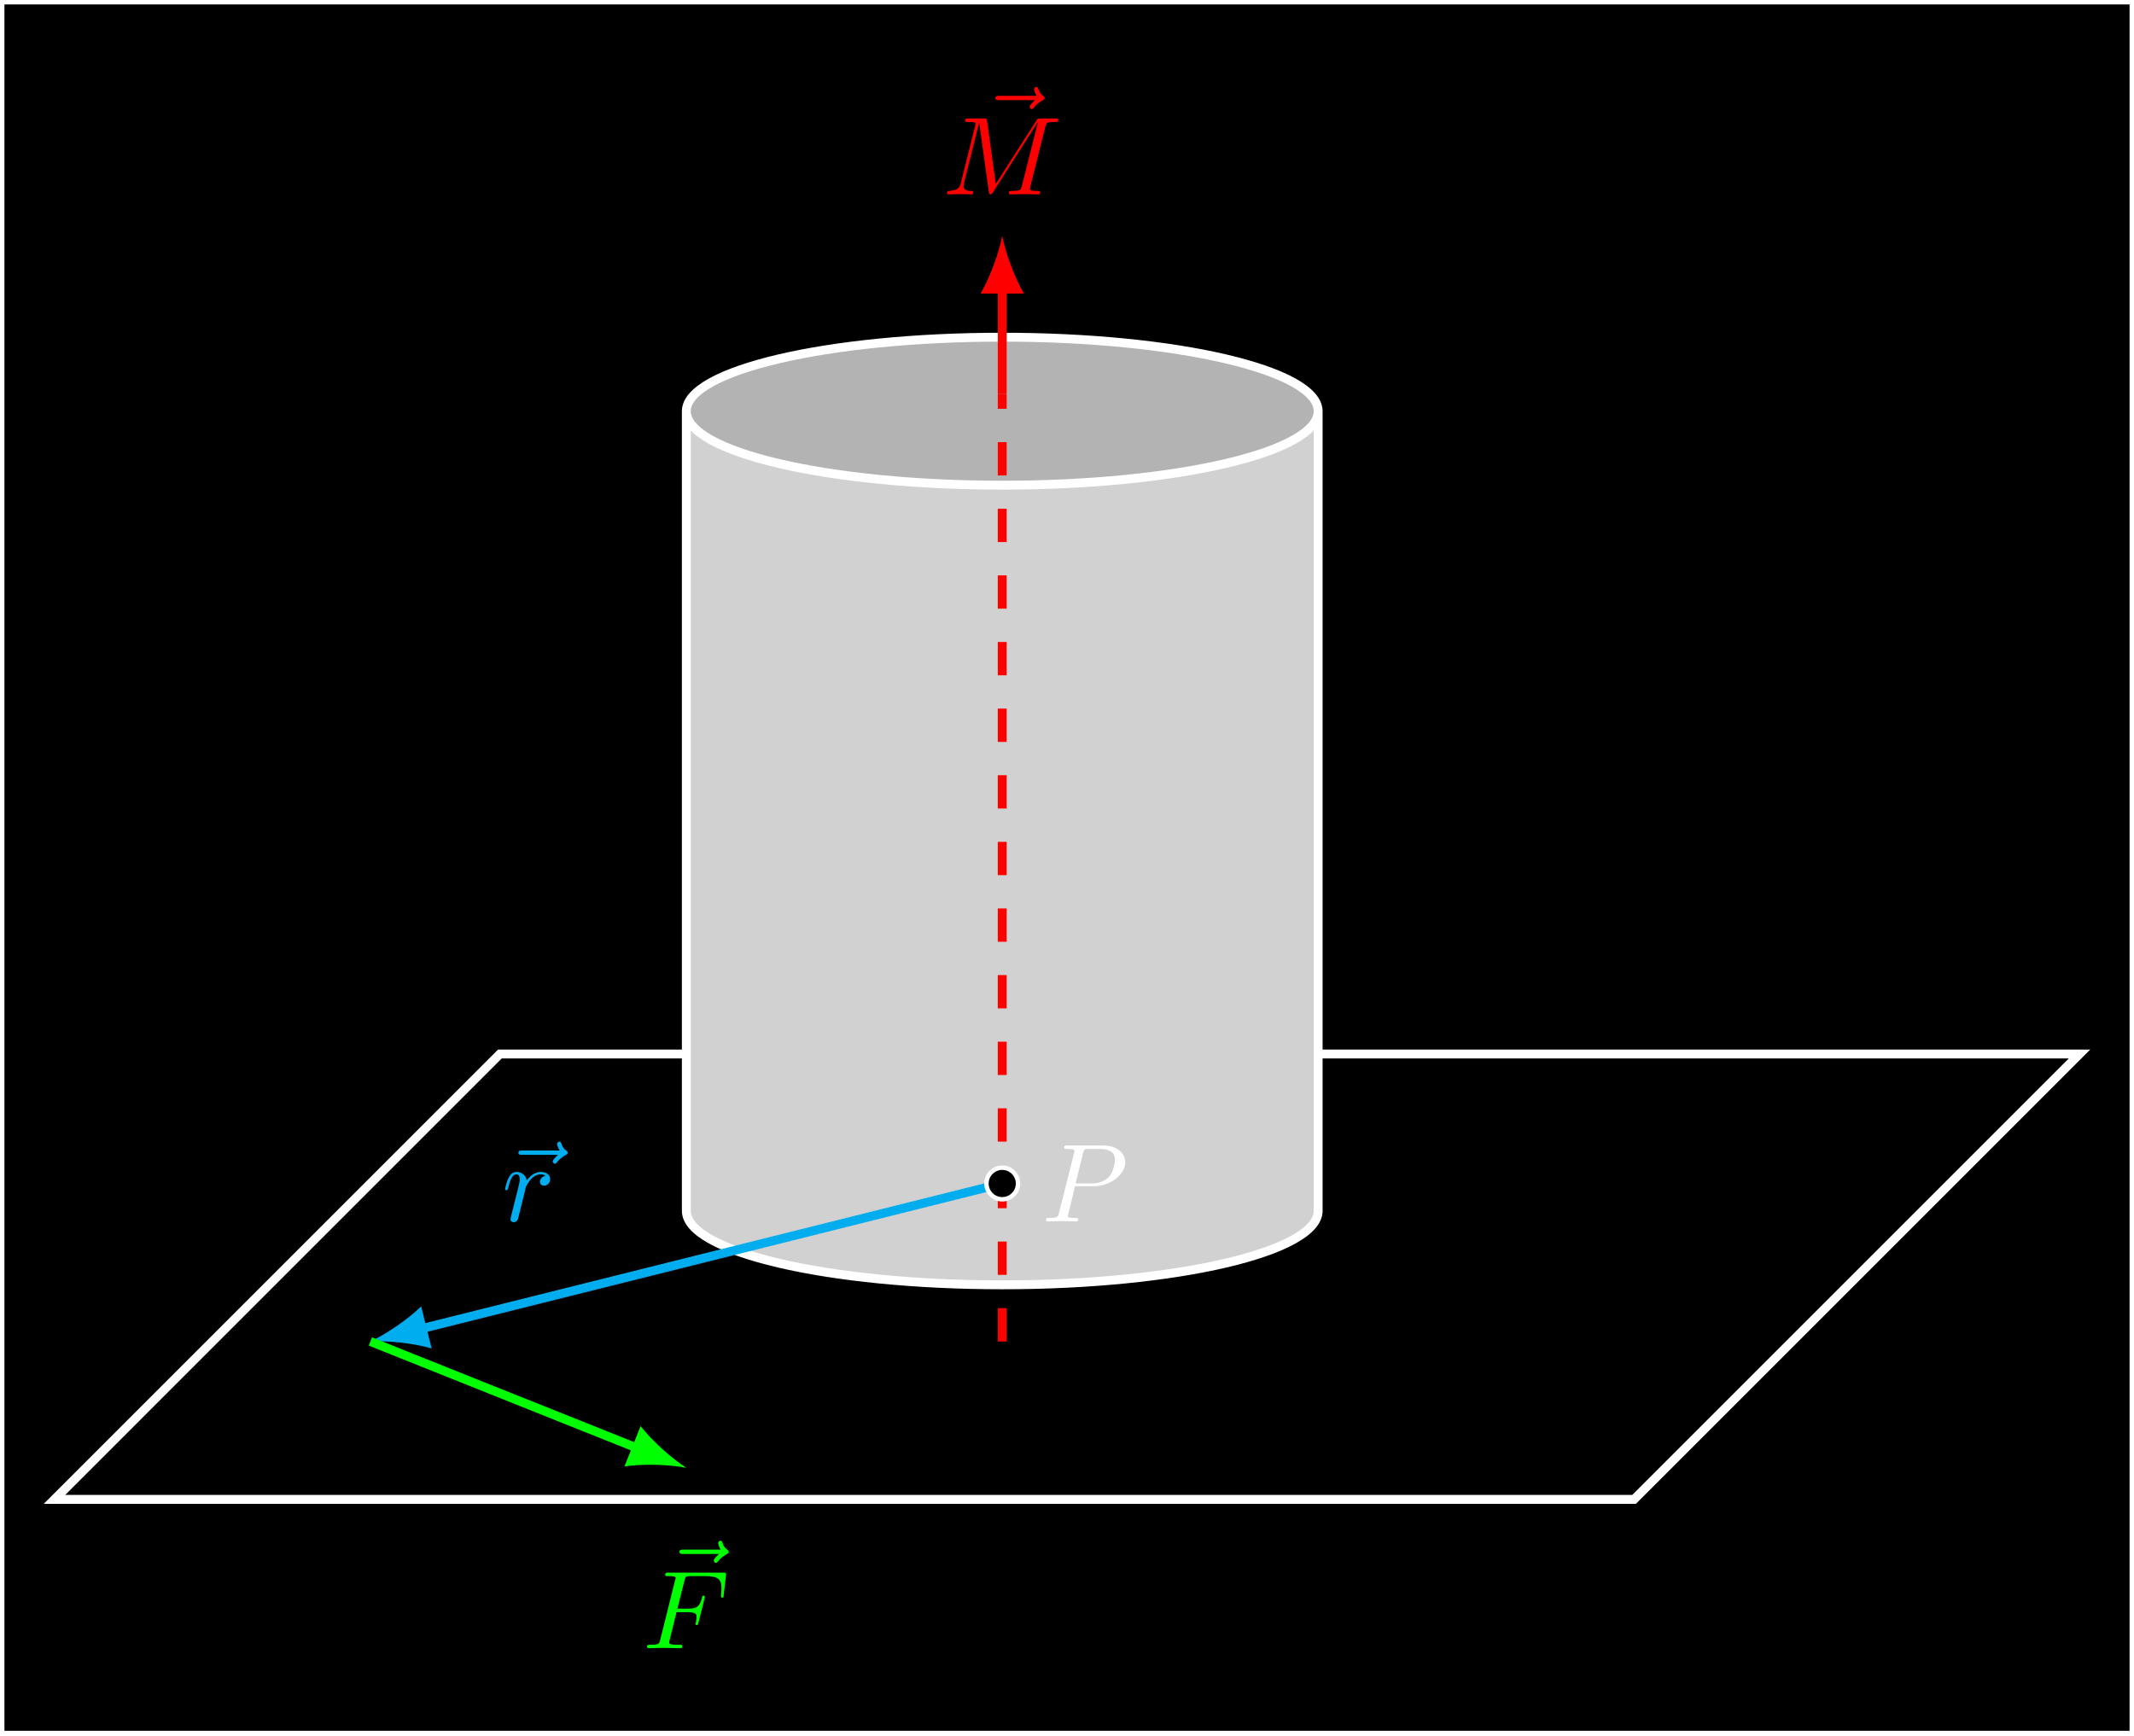
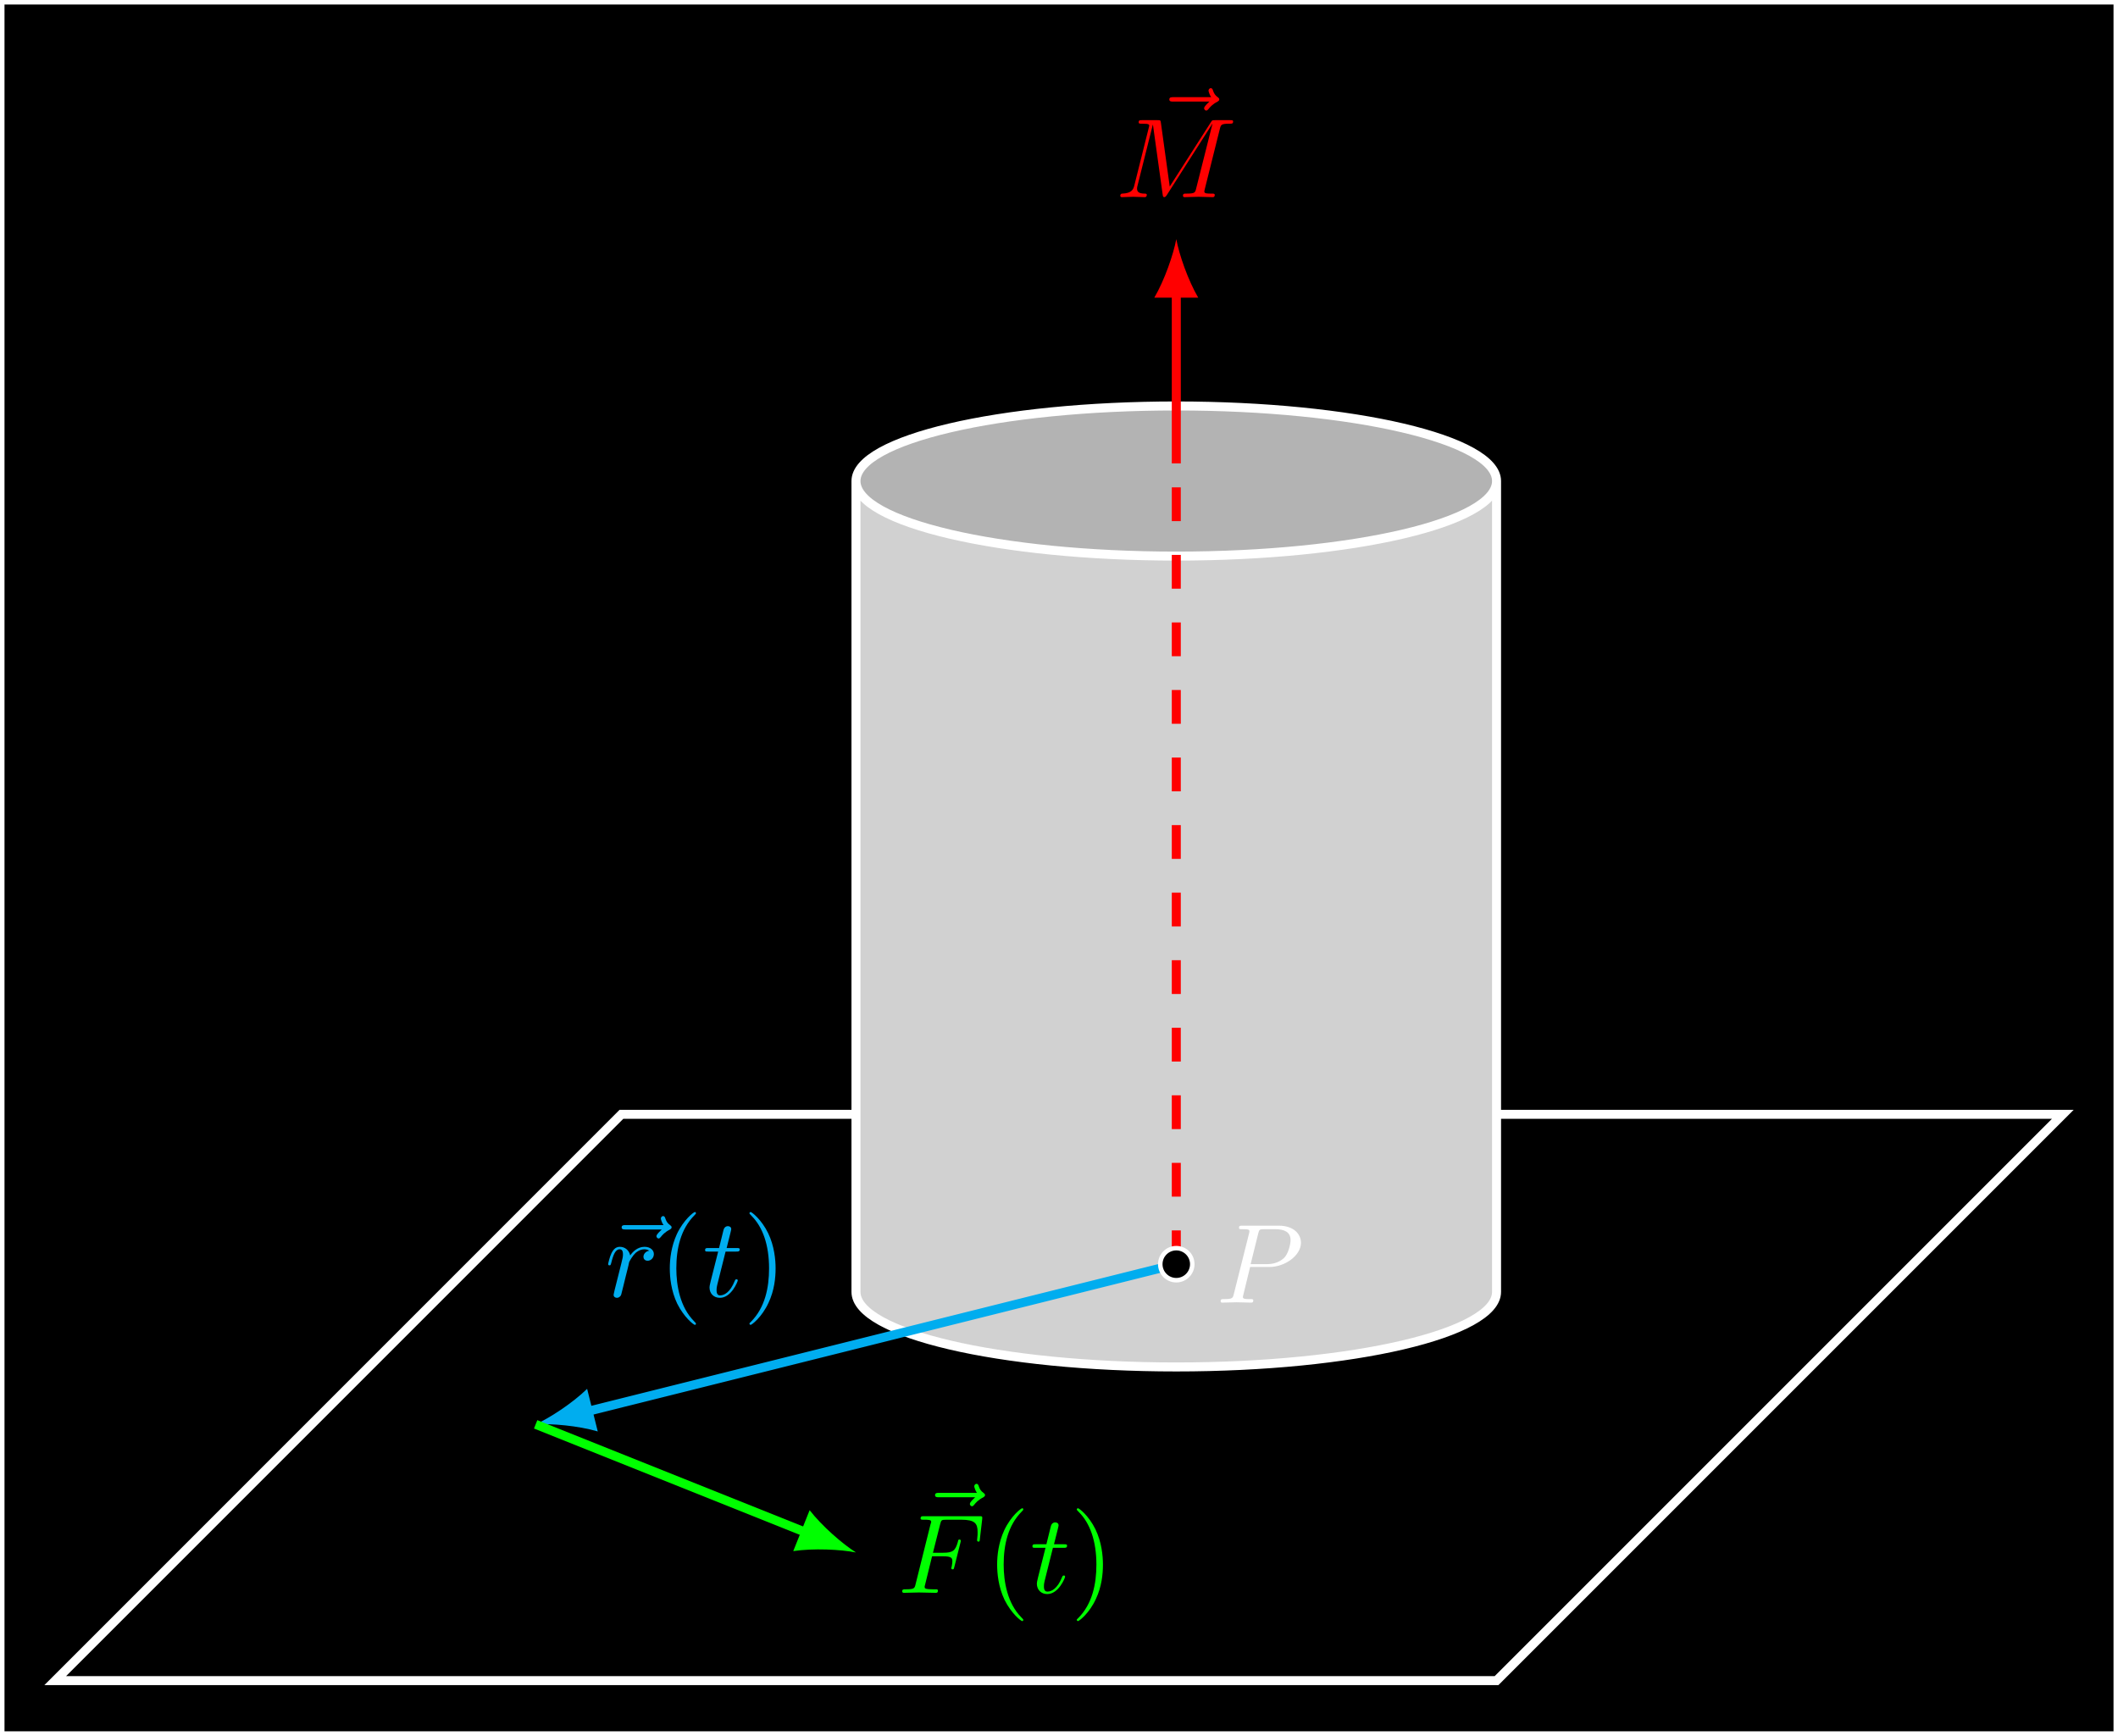
- <svg xmlns="http://www.w3.org/2000/svg" xmlns:xlink="http://www.w3.org/1999/xlink" width="191.475pt" height="155.714pt" viewBox="0 0 191.475 155.714" version="1.1">
+ <svg xmlns="http://www.w3.org/2000/svg" xmlns:xlink="http://www.w3.org/1999/xlink" width="187.443pt" height="153.611pt" viewBox="0 0 187.443 153.611" version="1.1">
  <defs>
    <g>
      <symbol overflow="visible" id="glyph0-0">
        <path style="stroke:none;" d="" />
      </symbol>
      <symbol overflow="visible" id="glyph0-1">
        <path style="stroke:none;" d="M 5.359 -5.938 C 5.219 -5.797 4.891 -5.516 4.891 -5.344 C 4.891 -5.25 4.984 -5.141 5.078 -5.141 C 5.172 -5.141 5.219 -5.219 5.281 -5.281 C 5.391 -5.422 5.625 -5.703 6.062 -5.922 C 6.125 -5.969 6.234 -6.016 6.234 -6.125 C 6.234 -6.234 6.156 -6.281 6.094 -6.328 C 5.875 -6.484 5.766 -6.656 5.688 -6.891 C 5.656 -6.984 5.625 -7.125 5.484 -7.125 C 5.344 -7.125 5.281 -6.984 5.281 -6.906 C 5.281 -6.859 5.359 -6.547 5.516 -6.328 L 2.156 -6.328 C 2 -6.328 1.812 -6.328 1.812 -6.125 C 1.812 -5.938 2 -5.938 2.156 -5.938 Z M 5.359 -5.938 " />
      </symbol>
      <symbol overflow="visible" id="glyph0-2">
        <path style="stroke:none;" d="M 9.234 -6.047 C 9.328 -6.406 9.344 -6.5 10.094 -6.5 C 10.312 -6.5 10.406 -6.5 10.406 -6.703 C 10.406 -6.812 10.312 -6.812 10.141 -6.812 L 8.828 -6.812 C 8.562 -6.812 8.547 -6.812 8.438 -6.625 L 4.797 -0.938 L 4.016 -6.578 C 3.984 -6.812 3.969 -6.812 3.703 -6.812 L 2.344 -6.812 C 2.156 -6.812 2.047 -6.812 2.047 -6.625 C 2.047 -6.5 2.141 -6.5 2.328 -6.5 C 2.469 -6.5 2.641 -6.484 2.766 -6.484 C 2.922 -6.453 2.984 -6.438 2.984 -6.312 C 2.984 -6.281 2.969 -6.25 2.938 -6.125 L 1.672 -1.062 C 1.578 -0.656 1.406 -0.344 0.594 -0.312 C 0.547 -0.312 0.422 -0.297 0.422 -0.125 C 0.422 -0.031 0.484 0 0.562 0 C 0.875 0 1.219 -0.031 1.562 -0.031 C 1.891 -0.031 2.25 0 2.578 0 C 2.625 0 2.766 0 2.766 -0.203 C 2.766 -0.312 2.656 -0.312 2.578 -0.312 C 2.016 -0.312 1.906 -0.516 1.906 -0.75 C 1.906 -0.812 1.906 -0.875 1.938 -0.984 L 3.297 -6.406 L 3.312 -6.406 L 4.172 -0.234 C 4.188 -0.109 4.203 0 4.312 0 C 4.422 0 4.484 -0.109 4.531 -0.172 L 8.562 -6.484 L 8.578 -6.484 L 7.141 -0.781 C 7.047 -0.391 7.031 -0.312 6.234 -0.312 C 6.078 -0.312 5.969 -0.312 5.969 -0.125 C 5.969 0 6.078 0 6.109 0 C 6.391 0 7.062 -0.031 7.344 -0.031 C 7.75 -0.031 8.188 0 8.594 0 C 8.656 0 8.781 0 8.781 -0.203 C 8.781 -0.312 8.688 -0.312 8.5 -0.312 C 8.141 -0.312 7.859 -0.312 7.859 -0.484 C 7.859 -0.531 7.859 -0.547 7.906 -0.734 Z M 9.234 -6.047 " />
      </symbol>
      <symbol overflow="visible" id="glyph0-3">
        <path style="stroke:none;" d="M 0.875 -0.594 C 0.844 -0.438 0.781 -0.203 0.781 -0.156 C 0.781 0.016 0.922 0.109 1.078 0.109 C 1.203 0.109 1.375 0.031 1.453 -0.172 C 1.469 -0.203 1.797 -1.562 1.844 -1.75 C 1.922 -2.078 2.109 -2.766 2.156 -3.047 C 2.203 -3.172 2.484 -3.641 2.719 -3.859 C 2.797 -3.922 3.094 -4.188 3.516 -4.188 C 3.781 -4.188 3.922 -4.062 3.938 -4.062 C 3.641 -4.016 3.422 -3.781 3.422 -3.516 C 3.422 -3.359 3.531 -3.172 3.797 -3.172 C 4.062 -3.172 4.344 -3.406 4.344 -3.766 C 4.344 -4.109 4.031 -4.406 3.516 -4.406 C 2.875 -4.406 2.438 -3.922 2.25 -3.641 C 2.156 -4.094 1.797 -4.406 1.328 -4.406 C 0.875 -4.406 0.688 -4.016 0.594 -3.844 C 0.422 -3.5 0.297 -2.906 0.297 -2.875 C 0.297 -2.766 0.391 -2.766 0.406 -2.766 C 0.516 -2.766 0.516 -2.781 0.578 -3 C 0.75 -3.703 0.953 -4.188 1.312 -4.188 C 1.469 -4.188 1.609 -4.109 1.609 -3.734 C 1.609 -3.516 1.578 -3.406 1.453 -2.891 Z M 0.875 -0.594 " />
      </symbol>
      <symbol overflow="visible" id="glyph0-4">
+         <path style="stroke:none;" d="M 2.047 -3.984 L 2.984 -3.984 C 3.188 -3.984 3.297 -3.984 3.297 -4.188 C 3.297 -4.297 3.188 -4.297 3.016 -4.297 L 2.141 -4.297 C 2.5 -5.719 2.547 -5.906 2.547 -5.969 C 2.547 -6.141 2.422 -6.234 2.25 -6.234 C 2.219 -6.234 1.938 -6.234 1.859 -5.875 L 1.469 -4.297 L 0.531 -4.297 C 0.328 -4.297 0.234 -4.297 0.234 -4.109 C 0.234 -3.984 0.312 -3.984 0.516 -3.984 L 1.391 -3.984 C 0.672 -1.156 0.625 -0.984 0.625 -0.812 C 0.625 -0.266 1 0.109 1.547 0.109 C 2.562 0.109 3.125 -1.344 3.125 -1.422 C 3.125 -1.531 3.047 -1.531 3.016 -1.531 C 2.922 -1.531 2.906 -1.5 2.859 -1.391 C 2.438 -0.344 1.906 -0.109 1.562 -0.109 C 1.359 -0.109 1.25 -0.234 1.25 -0.562 C 1.25 -0.812 1.281 -0.875 1.312 -1.047 Z M 2.047 -3.984 " />
+       </symbol>
+       <symbol overflow="visible" id="glyph0-5">
        <path style="stroke:none;" d="M 3.016 -3.234 L 3.984 -3.234 C 4.734 -3.234 4.812 -3.078 4.812 -2.797 C 4.812 -2.719 4.812 -2.609 4.75 -2.297 C 4.719 -2.25 4.719 -2.219 4.719 -2.188 C 4.719 -2.109 4.781 -2.078 4.828 -2.078 C 4.938 -2.078 4.938 -2.109 4.984 -2.281 L 5.531 -4.453 C 5.562 -4.562 5.562 -4.578 5.562 -4.609 C 5.562 -4.625 5.547 -4.719 5.438 -4.719 C 5.344 -4.719 5.328 -4.672 5.297 -4.5 C 5.078 -3.734 4.859 -3.547 4 -3.547 L 3.094 -3.547 L 3.734 -6.078 C 3.828 -6.438 3.844 -6.469 4.281 -6.469 L 5.594 -6.469 C 6.812 -6.469 7.047 -6.141 7.047 -5.375 C 7.047 -5.141 7.047 -5.109 7.016 -4.828 C 7 -4.703 7 -4.688 7 -4.656 C 7 -4.609 7.031 -4.531 7.125 -4.531 C 7.234 -4.531 7.234 -4.594 7.25 -4.781 L 7.453 -6.516 C 7.484 -6.781 7.438 -6.781 7.188 -6.781 L 2.297 -6.781 C 2.109 -6.781 2 -6.781 2 -6.578 C 2 -6.469 2.094 -6.469 2.281 -6.469 C 2.656 -6.469 2.938 -6.469 2.938 -6.297 C 2.938 -6.25 2.938 -6.234 2.875 -6.047 L 1.562 -0.781 C 1.469 -0.391 1.453 -0.312 0.656 -0.312 C 0.484 -0.312 0.375 -0.312 0.375 -0.125 C 0.375 0 0.5 0 0.531 0 C 0.812 0 1.562 -0.031 1.844 -0.031 C 2.172 -0.031 3 0 3.328 0 C 3.422 0 3.531 0 3.531 -0.188 C 3.531 -0.266 3.484 -0.297 3.484 -0.297 C 3.453 -0.312 3.422 -0.312 3.203 -0.312 C 2.984 -0.312 2.938 -0.312 2.688 -0.328 C 2.391 -0.359 2.359 -0.406 2.359 -0.531 C 2.359 -0.547 2.359 -0.609 2.406 -0.75 Z M 3.016 -3.234 " />
      </symbol>
-       <symbol overflow="visible" id="glyph0-5">
+       <symbol overflow="visible" id="glyph0-6">
        <path style="stroke:none;" d="M 3.016 -3.156 L 4.719 -3.156 C 6.125 -3.156 7.516 -4.188 7.516 -5.297 C 7.516 -6.078 6.859 -6.812 5.547 -6.812 L 2.328 -6.812 C 2.141 -6.812 2.031 -6.812 2.031 -6.625 C 2.031 -6.5 2.109 -6.5 2.312 -6.5 C 2.438 -6.5 2.625 -6.484 2.734 -6.484 C 2.906 -6.453 2.953 -6.438 2.953 -6.312 C 2.953 -6.281 2.953 -6.25 2.922 -6.125 L 1.578 -0.781 C 1.484 -0.391 1.469 -0.312 0.672 -0.312 C 0.516 -0.312 0.406 -0.312 0.406 -0.125 C 0.406 0 0.516 0 0.547 0 C 0.828 0 1.531 -0.031 1.812 -0.031 C 2.031 -0.031 2.25 -0.016 2.453 -0.016 C 2.672 -0.016 2.891 0 3.094 0 C 3.172 0 3.297 0 3.297 -0.203 C 3.297 -0.312 3.203 -0.312 3.016 -0.312 C 2.656 -0.312 2.375 -0.312 2.375 -0.484 C 2.375 -0.547 2.391 -0.594 2.406 -0.656 Z M 3.734 -6.125 C 3.828 -6.469 3.844 -6.5 4.281 -6.5 L 5.234 -6.5 C 6.062 -6.5 6.594 -6.234 6.594 -5.547 C 6.594 -5.156 6.391 -4.297 6 -3.938 C 5.5 -3.484 4.906 -3.406 4.469 -3.406 L 3.062 -3.406 Z M 3.734 -6.125 " />
+       </symbol>
+       <symbol overflow="visible" id="glyph1-0">
+         <path style="stroke:none;" d="" />
+       </symbol>
+       <symbol overflow="visible" id="glyph1-1">
+         <path style="stroke:none;" d="M 3.297 2.391 C 3.297 2.359 3.297 2.344 3.125 2.172 C 1.891 0.922 1.562 -0.969 1.562 -2.5 C 1.562 -4.234 1.938 -5.969 3.172 -7.203 C 3.297 -7.328 3.297 -7.344 3.297 -7.375 C 3.297 -7.453 3.266 -7.484 3.203 -7.484 C 3.094 -7.484 2.203 -6.797 1.609 -5.531 C 1.109 -4.438 0.984 -3.328 0.984 -2.5 C 0.984 -1.719 1.094 -0.516 1.641 0.625 C 2.25 1.844 3.094 2.5 3.203 2.5 C 3.266 2.5 3.297 2.469 3.297 2.391 Z M 3.297 2.391 " />
+       </symbol>
+       <symbol overflow="visible" id="glyph1-2">
+         <path style="stroke:none;" d="M 2.875 -2.5 C 2.875 -3.266 2.766 -4.469 2.219 -5.609 C 1.625 -6.828 0.766 -7.484 0.672 -7.484 C 0.609 -7.484 0.562 -7.438 0.562 -7.375 C 0.562 -7.344 0.562 -7.328 0.75 -7.141 C 1.734 -6.156 2.297 -4.578 2.297 -2.5 C 2.297 -0.781 1.938 0.969 0.703 2.219 C 0.562 2.344 0.562 2.359 0.562 2.391 C 0.562 2.453 0.609 2.5 0.672 2.5 C 0.766 2.5 1.672 1.812 2.25 0.547 C 2.766 -0.547 2.875 -1.656 2.875 -2.5 Z M 2.875 -2.5 " />
      </symbol>
    </g>
    <clipPath id="clip1">
-       <path d="M 0 83 L 191.477 83 L 191.477 146 L 0 146 Z M 0 83 " />
+       <path d="M 0 0 L 187.441 0 L 187.441 153.609 L 0 153.609 Z M 0 0 " />
+     </clipPath>
+     <clipPath id="clip2">
+       <path d="M 0 87 L 187.441 87 L 187.441 153.609 L 0 153.609 Z M 0 87 " />
    </clipPath>
  </defs>
  <g id="surface1">
-     <path style="fill-rule:nonzero;fill:rgb(0%,0%,0%);fill-opacity:1;stroke-width:0.399;stroke-linecap:butt;stroke-linejoin:miter;stroke:rgb(100%,100%,100%);stroke-opacity:1;stroke-miterlimit:10;" d="M -89.728 -77.659 L -89.728 77.658 L 101.35 77.658 L 101.35 -77.659 Z M -89.728 -77.659 " transform="matrix(1,0,0,-1,89.927,77.857)" />
-     <path style="fill-rule:nonzero;fill:rgb(0%,0%,0%);fill-opacity:1;stroke-width:0.399;stroke-linecap:butt;stroke-linejoin:miter;stroke:rgb(100%,100%,100%);stroke-opacity:1;stroke-miterlimit:10;" d="M -89.728 -77.659 L -89.728 77.658 L 101.35 77.658 L 101.35 -77.659 Z M -89.728 -77.659 " transform="matrix(1,0,0,-1,89.927,77.857)" />
    <g clip-path="url(#clip1)" clip-rule="nonzero">
-       <path style="fill:none;stroke-width:0.797;stroke-linecap:butt;stroke-linejoin:miter;stroke:rgb(100%,100%,100%);stroke-opacity:1;stroke-miterlimit:10;" d="M -85.04 -56.694 L 56.694 -56.694 L 96.663 -16.725 L -45.072 -16.725 Z M -85.04 -56.694 " transform="matrix(1,0,0,-1,89.927,77.857)" />
+       <path style="fill-rule:nonzero;fill:rgb(0%,0%,0%);fill-opacity:1;stroke-width:0.399;stroke-linecap:butt;stroke-linejoin:miter;stroke:rgb(100%,100%,100%);stroke-opacity:1;stroke-miterlimit:10;" d="M -103.901 -69.887 L -103.901 83.328 L 83.146 83.328 L 83.146 -69.887 Z M -103.901 -69.887 " transform="matrix(1,0,0,-1,104.1,83.527)" />
+       <path style="fill-rule:nonzero;fill:rgb(0%,0%,0%);fill-opacity:1;stroke-width:0.399;stroke-linecap:butt;stroke-linejoin:miter;stroke:rgb(100%,100%,100%);stroke-opacity:1;stroke-miterlimit:10;" d="M -103.901 -69.887 L -103.901 83.328 L 83.146 83.328 L 83.146 -69.887 Z M -103.901 -69.887 " transform="matrix(1,0,0,-1,104.1,83.527)" />
    </g>
-     <path style=" stroke:none;fill-rule:nonzero;fill:rgb(81.998%,81.998%,81.998%);fill-opacity:1;" d="M 61.582 108.656 C 61.582 112.324 74.27 115.297 89.926 115.297 C 105.582 115.297 118.273 112.324 118.273 108.656 L 118.273 36.898 C 118.273 40.566 105.582 43.539 89.926 43.539 C 74.27 43.539 61.582 40.566 61.582 36.898 Z M 61.582 108.656 " />
-     <path style=" stroke:none;fill-rule:nonzero;fill:rgb(70%,70%,70%);fill-opacity:1;" d="M 61.582 36.898 C 61.582 33.23 74.27 30.258 89.926 30.258 C 105.582 30.258 118.273 33.23 118.273 36.898 C 118.273 40.566 105.582 43.539 89.926 43.539 C 74.27 43.539 61.582 40.566 61.582 36.898 Z M 61.582 36.898 " />
-     <path style="fill:none;stroke-width:0.797;stroke-linecap:butt;stroke-linejoin:miter;stroke:rgb(100%,100%,100%);stroke-opacity:1;stroke-miterlimit:10;" d="M -28.345 -30.799 C -28.345 -34.467 -15.657 -37.44 -0.001 -37.44 C 15.655 -37.44 28.346 -34.467 28.346 -30.799 L 28.346 40.959 C 28.346 44.627 15.655 47.599 -0.001 47.599 C -15.657 47.599 -28.345 44.627 -28.345 40.959 Z M -28.345 40.959 C -28.345 37.291 -15.657 34.318 -0.001 34.318 C 15.655 34.318 28.346 37.291 28.346 40.959 " transform="matrix(1,0,0,-1,89.927,77.857)" />
-     <path style="fill:none;stroke-width:0.797;stroke-linecap:butt;stroke-linejoin:miter;stroke:rgb(100%,0%,0%);stroke-opacity:1;stroke-dasharray:2.989,2.989;stroke-miterlimit:10;" d="M -0.001 -42.522 L -0.001 42.521 " transform="matrix(1,0,0,-1,89.927,77.857)" />
-     <path style="fill:none;stroke-width:0.797;stroke-linecap:butt;stroke-linejoin:miter;stroke:rgb(100%,0%,0%);stroke-opacity:1;stroke-miterlimit:10;" d="M -0.001 42.521 L -0.001 52.033 " transform="matrix(1,0,0,-1,89.927,77.857)" />
-     <path style=" stroke:none;fill-rule:nonzero;fill:rgb(100%,0%,0%);fill-opacity:1;" d="M 89.926 21.164 C 89.668 22.543 88.891 24.789 87.984 26.344 L 91.871 26.344 C 90.965 24.789 90.188 22.543 89.926 21.164 " />
+     <g clip-path="url(#clip2)" clip-rule="nonzero">
+       <path style="fill:none;stroke-width:0.797;stroke-linecap:butt;stroke-linejoin:miter;stroke:rgb(100%,100%,100%);stroke-opacity:1;stroke-miterlimit:10;" d="M -99.213 -65.2 L 28.345 -65.2 L 78.459 -15.086 L -49.104 -15.086 Z M -99.213 -65.2 " transform="matrix(1,0,0,-1,104.1,83.527)" />
+     </g>
+     <path style=" stroke:none;fill-rule:nonzero;fill:rgb(81.998%,81.998%,81.998%);fill-opacity:1;" d="M 75.754 114.328 C 75.754 117.996 88.445 120.969 104.102 120.969 C 119.754 120.969 132.445 117.996 132.445 114.328 L 132.445 42.57 C 132.445 46.238 119.754 49.211 104.102 49.211 C 88.445 49.211 75.754 46.238 75.754 42.57 Z M 75.754 114.328 " />
+     <path style=" stroke:none;fill-rule:nonzero;fill:rgb(70%,70%,70%);fill-opacity:1;" d="M 75.754 42.57 C 75.754 38.902 88.445 35.926 104.102 35.926 C 119.754 35.926 132.445 38.902 132.445 42.57 C 132.445 46.238 119.754 49.211 104.102 49.211 C 88.445 49.211 75.754 46.238 75.754 42.57 Z M 75.754 42.57 " />
+     <path style="fill:none;stroke-width:0.797;stroke-linecap:butt;stroke-linejoin:miter;stroke:rgb(100%,100%,100%);stroke-opacity:1;stroke-miterlimit:10;" d="M -28.346 -30.801 C -28.346 -34.469 -15.655 -37.442 0.002 -37.442 C 15.654 -37.442 28.345 -34.469 28.345 -30.801 L 28.345 40.957 C 28.345 44.625 15.654 47.601 0.002 47.601 C -15.655 47.601 -28.346 44.625 -28.346 40.957 Z M -28.346 40.957 C -28.346 37.289 -15.655 34.316 0.002 34.316 C 15.654 34.316 28.345 37.289 28.345 40.957 " transform="matrix(1,0,0,-1,104.1,83.527)" />
+     <path style="fill:none;stroke-width:0.797;stroke-linecap:butt;stroke-linejoin:miter;stroke:rgb(100%,0%,0%);stroke-opacity:1;stroke-dasharray:2.989,2.989;stroke-miterlimit:10;" d="M 0.002 -28.348 L 0.002 42.519 " transform="matrix(1,0,0,-1,104.1,83.527)" />
+     <path style="fill:none;stroke-width:0.797;stroke-linecap:butt;stroke-linejoin:miter;stroke:rgb(100%,0%,0%);stroke-opacity:1;stroke-miterlimit:10;" d="M 0.002 42.519 L 0.002 57.699 " transform="matrix(1,0,0,-1,104.1,83.527)" />
+     <path style=" stroke:none;fill-rule:nonzero;fill:rgb(100%,0%,0%);fill-opacity:1;" d="M 104.102 21.164 C 103.84 22.547 103.062 24.789 102.156 26.344 L 106.043 26.344 C 105.137 24.789 104.359 22.547 104.102 21.164 " />
    <g style="fill:rgb(100%,0%,0%);fill-opacity:1;">
-       <use xlink:href="#glyph0-1" x="87.5" y="14.927" />
+       <use xlink:href="#glyph0-1" x="101.673" y="14.927" />
    </g>
    <g style="fill:rgb(100%,0%,0%);fill-opacity:1;">
-       <use xlink:href="#glyph0-2" x="84.551" y="17.445" />
+       <use xlink:href="#glyph0-2" x="98.724" y="17.446" />
    </g>
-     <path style="fill:none;stroke-width:0.797;stroke-linecap:butt;stroke-linejoin:miter;stroke:rgb(0%,67.839%,93.729%);stroke-opacity:1;stroke-miterlimit:10;" d="M -0.001 -28.346 L -52.169 -41.389 " transform="matrix(1,0,0,-1,89.927,77.857)" />
-     <path style=" stroke:none;fill-rule:nonzero;fill:rgb(0%,67.839%,93.729%);fill-opacity:1;" d="M 33.234 120.379 C 34.637 120.293 37.004 120.504 38.73 121.004 L 37.789 117.234 C 36.5 118.492 34.512 119.789 33.234 120.379 " />
+     <path style="fill:none;stroke-width:0.797;stroke-linecap:butt;stroke-linejoin:miter;stroke:rgb(0%,67.839%,93.729%);stroke-opacity:1;stroke-miterlimit:10;" d="M 0.002 -28.348 L -52.17 -41.391 " transform="matrix(1,0,0,-1,104.1,83.527)" />
+     <path style=" stroke:none;fill-rule:nonzero;fill:rgb(0%,67.839%,93.729%);fill-opacity:1;" d="M 47.406 126.047 C 48.809 125.965 51.176 126.172 52.902 126.676 L 51.961 122.906 C 50.672 124.164 48.684 125.461 47.406 126.047 " />
    <g style="fill:rgb(0%,67.839%,93.729%);fill-opacity:1;">
-       <use xlink:href="#glyph0-1" x="44.704" y="109.571" />
+       <use xlink:href="#glyph0-1" x="53.204" y="114.743" />
    </g>
    <g style="fill:rgb(0%,67.839%,93.729%);fill-opacity:1;">
-       <use xlink:href="#glyph0-3" x="45.023" y="109.571" />
+       <use xlink:href="#glyph0-3" x="53.523" y="114.743" />
    </g>
-     <path style="fill:none;stroke-width:0.797;stroke-linecap:butt;stroke-linejoin:miter;stroke:rgb(0%,100%,0%);stroke-opacity:1;stroke-miterlimit:10;" d="M -56.693 -42.522 L -32.689 -52.12 " transform="matrix(1,0,0,-1,89.927,77.857)" />
-     <path style=" stroke:none;fill-rule:nonzero;fill:rgb(0%,100%,0%);fill-opacity:1;" d="M 61.582 131.715 C 60.391 130.961 58.586 129.398 57.477 127.977 L 56.031 131.594 C 57.816 131.328 60.195 131.441 61.582 131.715 " />
+     <g style="fill:rgb(0%,67.839%,93.729%);fill-opacity:1;">
+       <use xlink:href="#glyph1-1" x="58.293" y="114.743" />
+     </g>
+     <g style="fill:rgb(0%,67.839%,93.729%);fill-opacity:1;">
+       <use xlink:href="#glyph0-4" x="62.167" y="114.743" />
+     </g>
+     <g style="fill:rgb(0%,67.839%,93.729%);fill-opacity:1;">
+       <use xlink:href="#glyph1-2" x="65.765" y="114.743" />
+     </g>
+     <path style="fill:none;stroke-width:0.797;stroke-linecap:butt;stroke-linejoin:miter;stroke:rgb(0%,100%,0%);stroke-opacity:1;stroke-miterlimit:10;" d="M -56.694 -42.52 L -32.69 -52.121 " transform="matrix(1,0,0,-1,104.1,83.527)" />
+     <path style=" stroke:none;fill-rule:nonzero;fill:rgb(0%,100%,0%);fill-opacity:1;" d="M 75.754 137.387 C 74.562 136.629 72.762 135.07 71.652 133.645 L 70.203 137.266 C 71.988 137 74.371 137.113 75.754 137.387 " />
    <g style="fill:rgb(0%,100%,0%);fill-opacity:1;">
-       <use xlink:href="#glyph0-1" x="59.153" y="145.386" />
+       <use xlink:href="#glyph0-1" x="80.941" y="138.439" />
    </g>
    <g style="fill:rgb(0%,100%,0%);fill-opacity:1;">
-       <use xlink:href="#glyph0-4" x="57.685" y="147.905" />
+       <use xlink:href="#glyph0-5" x="79.472" y="140.958" />
    </g>
-     <path style="fill-rule:nonzero;fill:rgb(0%,0%,0%);fill-opacity:1;stroke-width:0.399;stroke-linecap:butt;stroke-linejoin:miter;stroke:rgb(100%,100%,100%);stroke-opacity:1;stroke-miterlimit:10;" d="M 1.417 -28.346 C 1.417 -27.565 0.784 -26.928 -0.001 -26.928 C -0.782 -26.928 -1.419 -27.565 -1.419 -28.346 C -1.419 -29.131 -0.782 -29.764 -0.001 -29.764 C 0.784 -29.764 1.417 -29.131 1.417 -28.346 Z M 1.417 -28.346 " transform="matrix(1,0,0,-1,89.927,77.857)" />
+     <g style="fill:rgb(0%,100%,0%);fill-opacity:1;">
+       <use xlink:href="#glyph1-1" x="87.263" y="140.958" />
+     </g>
+     <g style="fill:rgb(0%,100%,0%);fill-opacity:1;">
+       <use xlink:href="#glyph0-4" x="91.137" y="140.958" />
+     </g>
+     <g style="fill:rgb(0%,100%,0%);fill-opacity:1;">
+       <use xlink:href="#glyph1-2" x="94.735" y="140.958" />
+     </g>
+     <path style="fill-rule:nonzero;fill:rgb(0%,0%,0%);fill-opacity:1;stroke-width:0.399;stroke-linecap:butt;stroke-linejoin:miter;stroke:rgb(100%,100%,100%);stroke-opacity:1;stroke-miterlimit:10;" d="M 1.416 -28.348 C 1.416 -27.563 0.783 -26.93 0.002 -26.93 C -0.784 -26.93 -1.416 -27.563 -1.416 -28.348 C -1.416 -29.129 -0.784 -29.766 0.002 -29.766 C 0.783 -29.766 1.416 -29.129 1.416 -28.348 Z M 1.416 -28.348 " transform="matrix(1,0,0,-1,104.1,83.527)" />
    <g style="fill:rgb(100%,100%,100%);fill-opacity:1;">
-       <use xlink:href="#glyph0-5" x="93.446" y="109.607" />
+       <use xlink:href="#glyph0-6" x="107.62" y="115.277" />
    </g>
  </g>
</svg>
